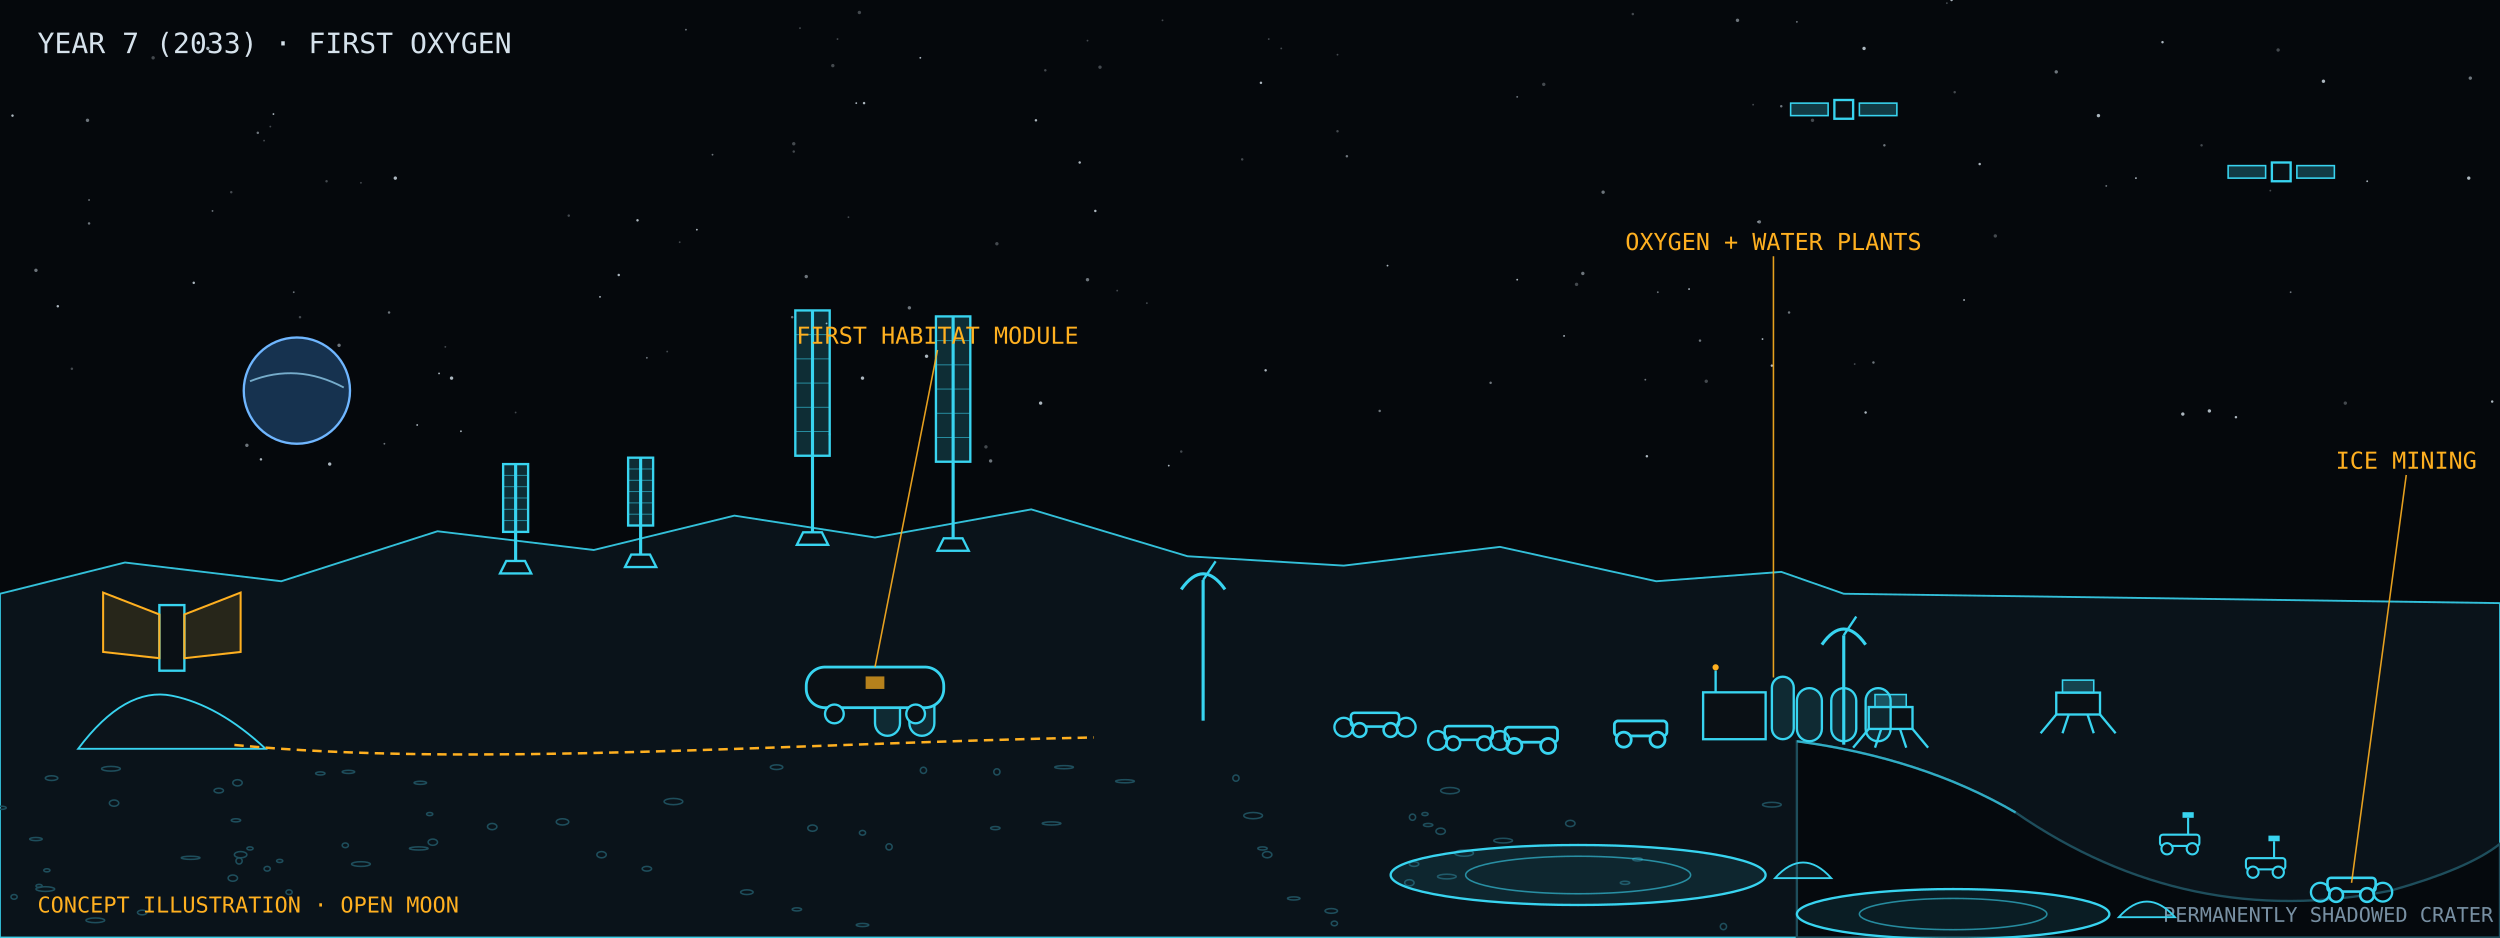
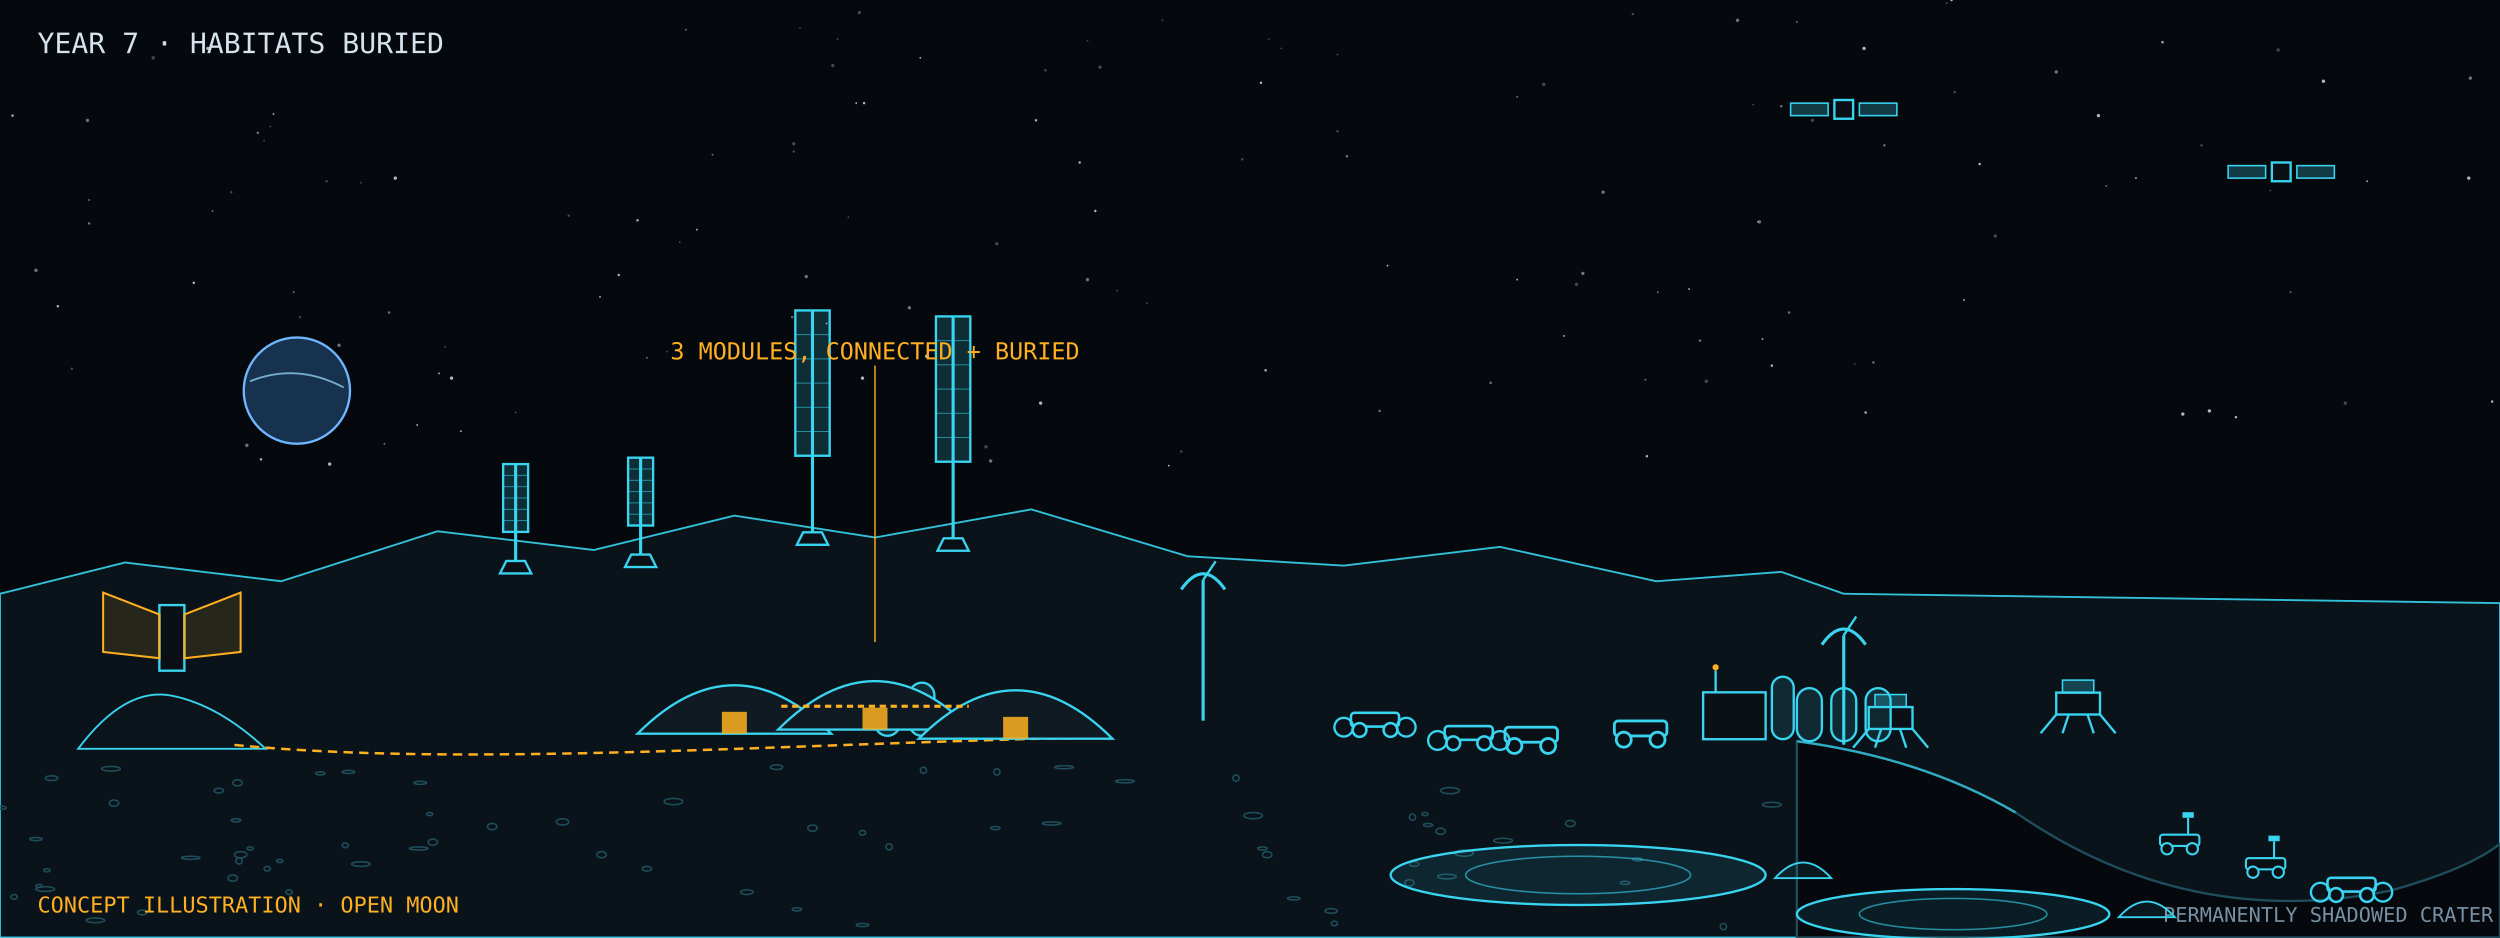
- <svg xmlns="http://www.w3.org/2000/svg" viewBox="0 0 1600 600" width="1600" height="600" role="img" aria-label="Concept illustration of the Open Moon base: YEAR 7 (2033) · FIRST OXYGEN">
+ <svg xmlns="http://www.w3.org/2000/svg" viewBox="0 0 1600 600" width="1600" height="600" role="img" aria-label="Concept illustration of the Open Moon base: YEAR 7 · HABITATS BURIED">
  <rect width="1600" height="600" fill="#05080c" />
  <circle cx="663" cy="77" r="0.8" fill="#d6e2ec" opacity="0.8" />
  <circle cx="98" cy="37" r="1.1" fill="#d6e2ec" opacity="0.3" />
  <circle cx="748" cy="298" r="0.6" fill="#d6e2ec" opacity="0.8" />
  <circle cx="439" cy="19" r="0.6" fill="#d6e2ec" opacity="0.5" />
  <circle cx="856" cy="35" r="0.6" fill="#d6e2ec" opacity="0.3" />
  <circle cx="1128" cy="217" r="0.6" fill="#d6e2ec" opacity="0.8" />
  <circle cx="253" cy="114" r="1.1" fill="#d6e2ec" opacity="0.8" />
  <circle cx="1193" cy="31" r="1.1" fill="#d6e2ec" opacity="0.8" />
  <circle cx="812" cy="25" r="0.6" fill="#d6e2ec" opacity="0.3" />
  <circle cx="1140" cy="68" r="0.8" fill="#d6e2ec" opacity="0.5" />
  <circle cx="295" cy="276" r="0.6" fill="#d6e2ec" opacity="0.8" />
  <circle cx="631" cy="286" r="1.1" fill="#d6e2ec" opacity="0.3" />
  <circle cx="211" cy="297" r="1.1" fill="#d6e2ec" opacity="0.8" />
  <circle cx="384" cy="190" r="0.6" fill="#d6e2ec" opacity="0.8" />
  <circle cx="1458" cy="32" r="1.1" fill="#d6e2ec" opacity="0.3" />
  <circle cx="1267" cy="105" r="0.8" fill="#d6e2ec" opacity="0.8" />
  <circle cx="1088" cy="218" r="0.8" fill="#d6e2ec" opacity="0.5" />
  <circle cx="1199" cy="232" r="0.8" fill="#d6e2ec" opacity="0.5" />
  <circle cx="508" cy="92" r="1.1" fill="#d6e2ec" opacity="0.3" />
  <circle cx="167" cy="294" r="0.8" fill="#d6e2ec" opacity="0.8" />
  <circle cx="1013" cy="175" r="1.1" fill="#d6e2ec" opacity="0.5" />
  <circle cx="589" cy="37" r="0.6" fill="#d6e2ec" opacity="0.8" />
  <circle cx="856" cy="84" r="0.8" fill="#d6e2ec" opacity="0.3" />
  <circle cx="1001" cy="215" r="0.6" fill="#d6e2ec" opacity="0.8" />
  <circle cx="158" cy="285" r="1.1" fill="#d6e2ec" opacity="0.5" />
  <circle cx="696" cy="179" r="1.1" fill="#d6e2ec" opacity="0.5" />
  <circle cx="1187" cy="233" r="0.6" fill="#d6e2ec" opacity="0.3" />
  <circle cx="552" cy="242" r="1.1" fill="#d6e2ec" opacity="0.8" />
  <circle cx="133" cy="31" r="1.1" fill="#d6e2ec" opacity="0.8" />
  <circle cx="634" cy="295" r="1.1" fill="#d6e2ec" opacity="0.5" />
  <circle cx="582" cy="197" r="1.1" fill="#d6e2ec" opacity="0.5" />
  <circle cx="46" cy="236" r="0.8" fill="#d6e2ec" opacity="0.3" />
  <circle cx="1251" cy="59" r="0.8" fill="#d6e2ec" opacity="0.3" />
  <circle cx="446" cy="147" r="0.6" fill="#d6e2ec" opacity="0.8" />
  <circle cx="507" cy="203" r="0.8" fill="#d6e2ec" opacity="0.5" />
  <circle cx="165" cy="85" r="0.8" fill="#d6e2ec" opacity="0.5" />
  <circle cx="1125" cy="142" r="0.6" fill="#d6e2ec" opacity="0.5" />
  <circle cx="1126" cy="142" r="1.1" fill="#d6e2ec" opacity="0.5" />
  <circle cx="734" cy="194" r="0.6" fill="#d6e2ec" opacity="0.3" />
  <circle cx="169" cy="90" r="0.6" fill="#d6e2ec" opacity="0.3" />
  <circle cx="1348" cy="119" r="0.6" fill="#d6e2ec" opacity="0.5" />
  <circle cx="1206" cy="93" r="0.8" fill="#d6e2ec" opacity="0.5" />
  <circle cx="8" cy="74" r="0.8" fill="#d6e2ec" opacity="0.8" />
  <circle cx="756" cy="289" r="0.8" fill="#d6e2ec" opacity="0.3" />
  <circle cx="1414" cy="263" r="1.1" fill="#d6e2ec" opacity="0.8" />
  <circle cx="1384" cy="27" r="0.8" fill="#d6e2ec" opacity="0.8" />
  <circle cx="1145" cy="200" r="0.8" fill="#d6e2ec" opacity="0.5" />
  <circle cx="807" cy="53" r="0.8" fill="#d6e2ec" opacity="0.8" />
  <circle cx="820" cy="31" r="0.6" fill="#d6e2ec" opacity="0.3" />
  <circle cx="427" cy="225" r="0.6" fill="#d6e2ec" opacity="0.3" />
  <circle cx="696" cy="26" r="0.6" fill="#d6e2ec" opacity="0.3" />
  <circle cx="1160" cy="77" r="1.1" fill="#d6e2ec" opacity="0.3" />
  <circle cx="744" cy="13" r="0.6" fill="#d6e2ec" opacity="0.3" />
  <circle cx="1257" cy="192" r="0.6" fill="#d6e2ec" opacity="0.8" />
  <circle cx="516" cy="177" r="1.1" fill="#d6e2ec" opacity="0.5" />
  <circle cx="971" cy="62" r="0.6" fill="#d6e2ec" opacity="0.5" />
  <circle cx="954" cy="245" r="0.8" fill="#d6e2ec" opacity="0.5" />
  <circle cx="175" cy="73" r="0.6" fill="#d6e2ec" opacity="0.8" />
  <circle cx="701" cy="135" r="0.8" fill="#d6e2ec" opacity="0.8" />
  <circle cx="330" cy="264" r="0.6" fill="#d6e2ec" opacity="0.3" />
  <circle cx="1081" cy="185" r="0.6" fill="#d6e2ec" opacity="0.8" />
  <circle cx="1112" cy="13" r="1.1" fill="#d6e2ec" opacity="0.5" />
  <circle cx="1316" cy="46" r="1.1" fill="#d6e2ec" opacity="0.5" />
  <circle cx="1061" cy="187" r="0.6" fill="#d6e2ec" opacity="0.5" />
  <circle cx="1580" cy="114" r="1.1" fill="#d6e2ec" opacity="0.8" />
  <circle cx="1595" cy="257" r="0.8" fill="#d6e2ec" opacity="0.8" />
  <circle cx="456" cy="99" r="0.6" fill="#d6e2ec" opacity="0.5" />
  <circle cx="1515" cy="116" r="0.6" fill="#d6e2ec" opacity="0.8" />
  <circle cx="1009" cy="182" r="1.1" fill="#d6e2ec" opacity="0.3" />
  <circle cx="57" cy="143" r="0.8" fill="#d6e2ec" opacity="0.5" />
  <circle cx="396" cy="176" r="0.8" fill="#d6e2ec" opacity="0.8" />
  <circle cx="715" cy="186" r="0.6" fill="#d6e2ec" opacity="0.3" />
  <circle cx="209" cy="116" r="0.8" fill="#d6e2ec" opacity="0.3" />
  <circle cx="691" cy="104" r="0.8" fill="#d6e2ec" opacity="0.8" />
  <circle cx="1249" cy="0" r="0.8" fill="#d6e2ec" opacity="0.8" />
  <circle cx="704" cy="43" r="1.1" fill="#d6e2ec" opacity="0.3" />
  <circle cx="795" cy="102" r="0.8" fill="#d6e2ec" opacity="0.3" />
  <circle cx="888" cy="170" r="0.6" fill="#d6e2ec" opacity="0.8" />
  <circle cx="810" cy="237" r="0.8" fill="#d6e2ec" opacity="0.8" />
  <circle cx="173" cy="81" r="0.6" fill="#d6e2ec" opacity="0.3" />
  <circle cx="56" cy="77" r="1.1" fill="#d6e2ec" opacity="0.5" />
  <circle cx="1343" cy="74" r="1.1" fill="#d6e2ec" opacity="0.8" />
  <circle cx="971" cy="179" r="0.6" fill="#d6e2ec" opacity="0.8" />
  <circle cx="1122" cy="67" r="0.6" fill="#d6e2ec" opacity="0.3" />
  <circle cx="1487" cy="52" r="1.1" fill="#d6e2ec" opacity="0.8" />
  <circle cx="285" cy="222" r="0.6" fill="#d6e2ec" opacity="0.3" />
  <circle cx="57" cy="128" r="0.6" fill="#d6e2ec" opacity="0.5" />
  <circle cx="1026" cy="123" r="1.1" fill="#d6e2ec" opacity="0.5" />
  <circle cx="531" cy="278" r="0.8" fill="#d6e2ec" opacity="0.3" />
  <circle cx="124" cy="181" r="0.8" fill="#d6e2ec" opacity="0.8" />
  <circle cx="1194" cy="264" r="0.8" fill="#d6e2ec" opacity="0.8" />
  <circle cx="267" cy="272" r="0.6" fill="#d6e2ec" opacity="0.8" />
  <circle cx="1045" cy="9" r="0.8" fill="#d6e2ec" opacity="0.3" />
  <circle cx="1246" cy="2" r="0.6" fill="#d6e2ec" opacity="0.3" />
  <circle cx="289" cy="242" r="1.1" fill="#d6e2ec" opacity="0.8" />
  <circle cx="246" cy="284" r="0.6" fill="#d6e2ec" opacity="0.5" />
  <circle cx="1397" cy="265" r="1.1" fill="#d6e2ec" opacity="0.8" />
  <circle cx="988" cy="54" r="1.1" fill="#d6e2ec" opacity="0.3" />
  <circle cx="508" cy="97" r="0.8" fill="#d6e2ec" opacity="0.3" />
  <circle cx="1581" cy="50" r="1.1" fill="#d6e2ec" opacity="0.5" />
  <circle cx="1150" cy="14" r="0.6" fill="#d6e2ec" opacity="0.5" />
  <circle cx="666" cy="258" r="1.1" fill="#d6e2ec" opacity="0.8" />
  <circle cx="408" cy="141" r="0.8" fill="#d6e2ec" opacity="0.8" />
  <circle cx="1092" cy="244" r="1.1" fill="#d6e2ec" opacity="0.3" />
  <circle cx="1431" cy="267" r="0.8" fill="#d6e2ec" opacity="0.8" />
  <circle cx="414" cy="229" r="0.6" fill="#d6e2ec" opacity="0.5" />
  <circle cx="249" cy="200" r="0.8" fill="#d6e2ec" opacity="0.5" />
  <circle cx="148" cy="123" r="0.8" fill="#d6e2ec" opacity="0.3" />
  <circle cx="435" cy="155" r="0.6" fill="#d6e2ec" opacity="0.3" />
  <circle cx="1466" cy="187" r="0.6" fill="#d6e2ec" opacity="0.5" />
  <circle cx="281" cy="239" r="0.6" fill="#d6e2ec" opacity="0.8" />
  <circle cx="192" cy="203" r="0.8" fill="#d6e2ec" opacity="0.3" />
  <circle cx="1367" cy="114" r="0.6" fill="#d6e2ec" opacity="0.8" />
  <circle cx="883" cy="263" r="0.8" fill="#d6e2ec" opacity="0.5" />
  <circle cx="862" cy="100" r="0.8" fill="#d6e2ec" opacity="0.5" />
  <circle cx="188" cy="187" r="0.6" fill="#d6e2ec" opacity="0.5" />
  <circle cx="1134" cy="234" r="0.8" fill="#d6e2ec" opacity="0.8" />
  <circle cx="37" cy="196" r="0.8" fill="#d6e2ec" opacity="0.8" />
  <circle cx="1277" cy="151" r="1.1" fill="#d6e2ec" opacity="0.3" />
  <circle cx="231" cy="117" r="0.6" fill="#d6e2ec" opacity="0.3" />
  <circle cx="543" cy="139" r="0.6" fill="#d6e2ec" opacity="0.3" />
  <circle cx="553" cy="66" r="0.8" fill="#d6e2ec" opacity="0.8" />
  <circle cx="529" cy="207" r="0.6" fill="#d6e2ec" opacity="0.8" />
  <circle cx="1054" cy="292" r="0.8" fill="#d6e2ec" opacity="0.8" />
  <circle cx="669" cy="45" r="0.8" fill="#d6e2ec" opacity="0.3" />
  <circle cx="1409" cy="93" r="0.8" fill="#d6e2ec" opacity="0.3" />
  <circle cx="550" cy="8" r="1.1" fill="#d6e2ec" opacity="0.3" />
  <circle cx="533" cy="42" r="1.1" fill="#d6e2ec" opacity="0.3" />
  <circle cx="136" cy="135" r="0.6" fill="#d6e2ec" opacity="0.5" />
  <circle cx="23" cy="173" r="1.1" fill="#d6e2ec" opacity="0.5" />
  <circle cx="548" cy="66" r="0.6" fill="#d6e2ec" opacity="0.8" />
  <circle cx="1453" cy="122" r="0.6" fill="#d6e2ec" opacity="0.3" />
  <circle cx="536" cy="25" r="0.6" fill="#d6e2ec" opacity="0.3" />
  <circle cx="638" cy="156" r="1.1" fill="#d6e2ec" opacity="0.3" />
  <circle cx="593" cy="228" r="1.1" fill="#d6e2ec" opacity="0.8" />
  <circle cx="364" cy="138" r="0.8" fill="#d6e2ec" opacity="0.3" />
  <circle cx="512" cy="18" r="0.6" fill="#d6e2ec" opacity="0.3" />
  <circle cx="1501" cy="258" r="1.1" fill="#d6e2ec" opacity="0.3" />
  <circle cx="1053" cy="243" r="0.6" fill="#d6e2ec" opacity="0.5" />
  <circle cx="217" cy="221" r="1.1" fill="#d6e2ec" opacity="0.5" />
  <circle cx="190" cy="250" r="34" fill="#16324f" stroke="#6fb6ff" stroke-width="1.5" />
  <path d="M160 244 Q190 232 220 248" stroke="#9ee0ff" stroke-width="1.2" fill="none" opacity=".7" />
  <path d="M0 380 L80 360 L180 372 L280 340 L380 352 L470 330 L560 344 L660 326 L760 356 L860 362 L960 350 L1060 372 L1140 366 L1180 380 L1600 386 L1600 600 L0 600Z" fill="#0b141c" stroke="#38d4f0" stroke-width="1.2" opacity=".9" />
  <path d="M0 0 470.0 L20 473.2 L40 476.0 L60 478.1 L80 479.3 L100 479.5 L120 478.8 L140 477.5 L160 476.0 L180 474.5 L200 473.4 L220 473.0 L240 473.3 L260 474.3 L280 475.7 L300 477.2 L320 478.5 L340 479.3 L360 479.2 L380 478.2 L400 476.2 L420 473.5 L440 470.3 L460 467.1 L480 464.2 L500 462.0 L520 460.7 L540 460.3 L560 460.9 L580 462.1 L600 463.7 L620 465.2 L640 466.4 L660 467.0 L680 466.8 L700 466.0 L720 464.6 L740 463.1 L760 461.7 L780 460.9 L800 460.9 L820 461.8 L840 463.6 L860 466.3 L880 469.4 L900 472.6 L920 475.6 L940 477.9 L960 479.3 L980 479.8 L1000 479.3 L1020 478.2 L1040 476.6 L1060 475.0 L1080 473.7 L1100 473.1 L1120 473.1 L1140 473.8 L1160 475.1 L1180 476.6 L1200 478.0 L1220 478.9 L1240 479.0 L1260 478.3 L1280 476.5 L1300 474.0 L1320 470.9 L1340 467.7 L1360 464.6 L1380 462.2 L1400 460.7 L1420 460.1 L1440 460.4 L1460 461.5 L1480 463.1 L1500 464.7 L1520 466.1 L1540 466.9 L1560 467.0 L1580 466.4 L1600 465.2 L1600 600 L0 600Z" fill="#0e1922" stroke="#38d4f0" stroke-width="1.5" />
  <ellipse cx="926" cy="561" rx="6" ry="1.5" fill="none" stroke="#1e4e5c" stroke-width="1" />
  <ellipse cx="1040" cy="565" rx="3" ry="1" fill="none" stroke="#1e4e5c" stroke-width="1" />
  <ellipse cx="1048" cy="550" rx="3" ry="1" fill="none" stroke="#1e4e5c" stroke-width="1" />
  <ellipse cx="914" cy="528" rx="3" ry="1" fill="none" stroke="#1e4e5c" stroke-width="1" />
  <ellipse cx="1103" cy="593" rx="2" ry="2" fill="none" stroke="#1e4e5c" stroke-width="1" />
  <ellipse cx="811" cy="547" rx="3" ry="2" fill="none" stroke="#1e4e5c" stroke-width="1" />
  <ellipse cx="30" cy="557" rx="2" ry="1" fill="none" stroke="#1e4e5c" stroke-width="1" />
  <ellipse cx="73" cy="514" rx="3" ry="2" fill="none" stroke="#1e4e5c" stroke-width="1" />
  <ellipse cx="61" cy="589" rx="6" ry="1.5" fill="none" stroke="#1e4e5c" stroke-width="1" />
  <ellipse cx="902" cy="565" rx="3" ry="2" fill="none" stroke="#1e4e5c" stroke-width="1" />
  <ellipse cx="478" cy="571" rx="4" ry="1.5" fill="none" stroke="#1e4e5c" stroke-width="1" />
  <ellipse cx="9" cy="574" rx="2" ry="1.5" fill="none" stroke="#1e4e5c" stroke-width="1" />
  <ellipse cx="569" cy="542" rx="2" ry="2" fill="none" stroke="#1e4e5c" stroke-width="1" />
  <ellipse cx="520" cy="530" rx="3" ry="2" fill="none" stroke="#1e4e5c" stroke-width="1" />
  <ellipse cx="591" cy="493" rx="2" ry="2" fill="none" stroke="#1e4e5c" stroke-width="1" />
  <ellipse cx="221" cy="541" rx="2" ry="1.5" fill="none" stroke="#1e4e5c" stroke-width="1" />
  <ellipse cx="791" cy="498" rx="2" ry="2" fill="none" stroke="#1e4e5c" stroke-width="1" />
  <ellipse cx="1" cy="517" rx="3" ry="1" fill="none" stroke="#1e4e5c" stroke-width="1" />
  <ellipse cx="962" cy="538" rx="6" ry="1.5" fill="none" stroke="#1e4e5c" stroke-width="1" />
  <ellipse cx="149" cy="562" rx="3" ry="2" fill="none" stroke="#1e4e5c" stroke-width="1" />
  <ellipse cx="552" cy="533" rx="2" ry="1.5" fill="none" stroke="#1e4e5c" stroke-width="1" />
  <ellipse cx="681" cy="491" rx="6" ry="1" fill="none" stroke="#1e4e5c" stroke-width="1" />
  <ellipse cx="275" cy="521" rx="2" ry="1" fill="none" stroke="#1e4e5c" stroke-width="1" />
  <ellipse cx="122" cy="549" rx="6" ry="1" fill="none" stroke="#1e4e5c" stroke-width="1" />
  <ellipse cx="385" cy="547" rx="3" ry="2" fill="none" stroke="#1e4e5c" stroke-width="1" />
  <ellipse cx="268" cy="543" rx="6" ry="1" fill="none" stroke="#1e4e5c" stroke-width="1" />
  <ellipse cx="808" cy="543" rx="3" ry="1" fill="none" stroke="#1e4e5c" stroke-width="1" />
  <ellipse cx="552" cy="592" rx="4" ry="1" fill="none" stroke="#1e4e5c" stroke-width="1" />
  <ellipse cx="431" cy="513" rx="6" ry="2" fill="none" stroke="#1e4e5c" stroke-width="1" />
  <ellipse cx="205" cy="495" rx="3" ry="1" fill="none" stroke="#1e4e5c" stroke-width="1" />
  <ellipse cx="904" cy="523" rx="2" ry="2" fill="none" stroke="#1e4e5c" stroke-width="1" />
  <ellipse cx="673" cy="527" rx="6" ry="1" fill="none" stroke="#1e4e5c" stroke-width="1" />
  <ellipse cx="152" cy="501" rx="3" ry="2" fill="none" stroke="#1e4e5c" stroke-width="1" />
  <ellipse cx="497" cy="491" rx="4" ry="1.5" fill="none" stroke="#1e4e5c" stroke-width="1" />
  <ellipse cx="928" cy="506" rx="6" ry="2" fill="none" stroke="#1e4e5c" stroke-width="1" />
  <ellipse cx="277" cy="539" rx="3" ry="2" fill="none" stroke="#1e4e5c" stroke-width="1" />
  <ellipse cx="315" cy="529" rx="3" ry="2" fill="none" stroke="#1e4e5c" stroke-width="1" />
  <ellipse cx="510" cy="582" rx="3" ry="1" fill="none" stroke="#1e4e5c" stroke-width="1" />
  <ellipse cx="1134" cy="515" rx="6" ry="1.5" fill="none" stroke="#1e4e5c" stroke-width="1" />
  <ellipse cx="160" cy="543" rx="2" ry="1" fill="none" stroke="#1e4e5c" stroke-width="1" />
  <ellipse cx="223" cy="494" rx="4" ry="1" fill="none" stroke="#1e4e5c" stroke-width="1" />
  <ellipse cx="802" cy="522" rx="6" ry="2" fill="none" stroke="#1e4e5c" stroke-width="1" />
  <ellipse cx="1005" cy="527" rx="3" ry="2" fill="none" stroke="#1e4e5c" stroke-width="1" />
  <ellipse cx="140" cy="506" rx="3" ry="1.5" fill="none" stroke="#1e4e5c" stroke-width="1" />
  <ellipse cx="151" cy="525" rx="3" ry="1" fill="none" stroke="#1e4e5c" stroke-width="1" />
  <ellipse cx="33" cy="498" rx="4" ry="1.5" fill="none" stroke="#1e4e5c" stroke-width="1" />
  <ellipse cx="912" cy="521" rx="2" ry="1" fill="none" stroke="#1e4e5c" stroke-width="1" />
  <ellipse cx="360" cy="526" rx="4" ry="2" fill="none" stroke="#1e4e5c" stroke-width="1" />
  <ellipse cx="269" cy="501" rx="4" ry="1" fill="none" stroke="#1e4e5c" stroke-width="1" />
  <ellipse cx="922" cy="532" rx="3" ry="2" fill="none" stroke="#1e4e5c" stroke-width="1" />
  <ellipse cx="71" cy="492" rx="6" ry="1.5" fill="none" stroke="#1e4e5c" stroke-width="1" />
  <ellipse cx="638" cy="494" rx="2" ry="2" fill="none" stroke="#1e4e5c" stroke-width="1" />
  <ellipse cx="153" cy="551" rx="2" ry="2" fill="none" stroke="#1e4e5c" stroke-width="1" />
  <ellipse cx="637" cy="530" rx="3" ry="1" fill="none" stroke="#1e4e5c" stroke-width="1" />
  <ellipse cx="154" cy="547" rx="4" ry="2" fill="none" stroke="#1e4e5c" stroke-width="1" />
  <ellipse cx="91" cy="584" rx="3" ry="1.5" fill="none" stroke="#1e4e5c" stroke-width="1" />
  <ellipse cx="720" cy="500" rx="6" ry="1" fill="none" stroke="#1e4e5c" stroke-width="1" />
  <ellipse cx="854" cy="591" rx="2" ry="1.5" fill="none" stroke="#1e4e5c" stroke-width="1" />
  <ellipse cx="29" cy="569" rx="6" ry="1.5" fill="none" stroke="#1e4e5c" stroke-width="1" />
  <ellipse cx="25" cy="567" rx="2" ry="1" fill="none" stroke="#1e4e5c" stroke-width="1" />
  <ellipse cx="185" cy="571" rx="2" ry="1.5" fill="none" stroke="#1e4e5c" stroke-width="1" />
  <ellipse cx="852" cy="583" rx="4" ry="1.5" fill="none" stroke="#1e4e5c" stroke-width="1" />
  <ellipse cx="937" cy="546" rx="6" ry="2" fill="none" stroke="#1e4e5c" stroke-width="1" />
  <ellipse cx="171" cy="556" rx="2" ry="1.5" fill="none" stroke="#1e4e5c" stroke-width="1" />
  <ellipse cx="179" cy="551" rx="2" ry="1" fill="none" stroke="#1e4e5c" stroke-width="1" />
  <ellipse cx="231" cy="553" rx="6" ry="1.5" fill="none" stroke="#1e4e5c" stroke-width="1" />
  <ellipse cx="23" cy="537" rx="4" ry="1" fill="none" stroke="#1e4e5c" stroke-width="1" />
  <ellipse cx="414" cy="556" rx="3" ry="1.5" fill="none" stroke="#1e4e5c" stroke-width="1" />
  <ellipse cx="905" cy="553" rx="3" ry="1.5" fill="none" stroke="#1e4e5c" stroke-width="1" />
  <ellipse cx="828" cy="575" rx="4" ry="1" fill="none" stroke="#1e4e5c" stroke-width="1" />
  <path d="M1150 474.4 Q1230 485.1 1290 520 Q1400 596 1530 570 Q1580 556 1600 540 L1600 600 L1150 600Z" fill="#05090d" stroke="#1e4e5c" stroke-width="1.5" />
  <path d="M1150 474.4 Q1230 485.1 1290 520" fill="none" stroke="#38d4f0" stroke-width="1.5" opacity=".7" />
  <text x="1490" y="590" fill="#7890a3" font-family="Share Tech Mono, monospace" font-size="13" text-anchor="middle">PERMANENTLY SHADOWED CRATER</text>
  <g transform="translate(1210,478.5094) scale(1.0)">
    <path d="M-14 -26 h28 v14 h-28z" fill="#0a1015" stroke="#38d4f0" stroke-width="1.5" />
    <path d="M-14 -12 L-24 0 M14 -12 L24 0 M-6 -12 L-10 0 M6 -12 L10 0" stroke="#38d4f0" stroke-width="1.5" />
    <rect x="-10" y="-34" width="20" height="8" fill="rgba(56,212,240,.25)" stroke="#38d4f0" stroke-width="1" />
  </g>
  <g transform="translate(1330,469.2811) scale(1.0)">
    <path d="M-14 -26 h28 v14 h-28z" fill="#0a1015" stroke="#38d4f0" stroke-width="1.5" />
    <path d="M-14 -12 L-24 0 M14 -12 L24 0 M-6 -12 L-10 0 M6 -12 L10 0" stroke="#38d4f0" stroke-width="1.5" />
    <rect x="-10" y="-34" width="20" height="8" fill="rgba(56,212,240,.25)" stroke="#38d4f0" stroke-width="1" />
  </g>
  <g transform="translate(1395,545) scale(0.9)">
    <rect x="-14" y="-12" width="28" height="8" rx="2" fill="#0a1015" stroke="#38d4f0" stroke-width="1.5" />
    <circle cx="-9" cy="-2" r="4" fill="#0a1015" stroke="#38d4f0" stroke-width="1.5" />
    <circle cx="9" cy="-2" r="4" fill="#0a1015" stroke="#38d4f0" stroke-width="1.5" />
    <line x1="6" y1="-12" x2="6" y2="-24" stroke="#38d4f0" stroke-width="1.5" />
    <rect x="2" y="-28" width="8" height="4" fill="#38d4f0" />
  </g>
  <g transform="translate(1450,560) scale(0.9)">
    <rect x="-14" y="-12" width="28" height="8" rx="2" fill="#0a1015" stroke="#38d4f0" stroke-width="1.5" />
    <circle cx="-9" cy="-2" r="4" fill="#0a1015" stroke="#38d4f0" stroke-width="1.5" />
    <circle cx="9" cy="-2" r="4" fill="#0a1015" stroke="#38d4f0" stroke-width="1.5" />
    <line x1="6" y1="-12" x2="6" y2="-24" stroke="#38d4f0" stroke-width="1.5" />
    <rect x="2" y="-28" width="8" height="4" fill="#38d4f0" />
  </g>
  <g transform="translate(980,479.7992) scale(1.2)">
    <rect x="-14" y="-12" width="28" height="8" rx="2" fill="#0a1015" stroke="#38d4f0" stroke-width="1.5" />
    <circle cx="-9" cy="-2" r="4" fill="#0a1015" stroke="#38d4f0" stroke-width="1.5" />
    <circle cx="9" cy="-2" r="4" fill="#0a1015" stroke="#38d4f0" stroke-width="1.5" />
  </g>
  <g transform="translate(1050,475.7929) scale(1.2)">
    <rect x="-14" y="-12" width="28" height="8" rx="2" fill="#0a1015" stroke="#38d4f0" stroke-width="1.5" />
    <circle cx="-9" cy="-2" r="4" fill="#0a1015" stroke="#38d4f0" stroke-width="1.5" />
    <circle cx="9" cy="-2" r="4" fill="#0a1015" stroke="#38d4f0" stroke-width="1.5" />
  </g>
  <line x1="330" y1="367.016" x2="330" y2="297.016" stroke="#38d4f0" stroke-width="2" />
  <rect x="322.0" y="297.016" width="16" height="43.4" fill="rgba(56,212,240,.18)" stroke="#38d4f0" stroke-width="1.5" />
  <line x1="322.0" y1="304.249" x2="338.0" y2="304.249" stroke="#38d4f0" stroke-width=".6" opacity=".6" />
  <line x1="322.0" y1="311.483" x2="338.0" y2="311.483" stroke="#38d4f0" stroke-width=".6" opacity=".6" />
  <line x1="322.0" y1="318.716" x2="338.0" y2="318.716" stroke="#38d4f0" stroke-width=".6" opacity=".6" />
  <line x1="322.0" y1="325.949" x2="338.0" y2="325.949" stroke="#38d4f0" stroke-width=".6" opacity=".6" />
  <line x1="322.0" y1="333.183" x2="338.0" y2="333.183" stroke="#38d4f0" stroke-width=".6" opacity=".6" />
  <path d="M320 367.016 L340 367.016 L336 359.016 L324 359.016Z" fill="#0a1015" stroke="#38d4f0" stroke-width="1.5" />
  <line x1="770" y1="461.231" x2="770" y2="371.231" stroke="#38d4f0" stroke-width="2" />
  <path d="M756 377.231 Q770 357.231 784 377.231" fill="none" stroke="#38d4f0" stroke-width="2" />
  <line x1="770" y1="371.231" x2="778 " y2="359.231" stroke="#38d4f0" stroke-width="1.5" />
  <g transform="translate(880,469.3911) scale(1.1)">
    <rect x="-14" y="-12" width="28" height="8" rx="2" fill="#0a1015" stroke="#38d4f0" stroke-width="1.5" />
    <circle cx="-9" cy="-2" r="4" fill="#0a1015" stroke="#38d4f0" stroke-width="1.5" />
    <circle cx="9" cy="-2" r="4" fill="#0a1015" stroke="#38d4f0" stroke-width="1.5" />
  </g>
  <circle cx="900" cy="465.391" r="6" fill="none" stroke="#38d4f0" stroke-width="1.5" />
  <circle cx="860" cy="465.391" r="6" fill="none" stroke="#38d4f0" stroke-width="1.5" />
  <g transform="translate(940,477.9077) scale(1.1)">
    <rect x="-14" y="-12" width="28" height="8" rx="2" fill="#0a1015" stroke="#38d4f0" stroke-width="1.5" />
    <circle cx="-9" cy="-2" r="4" fill="#0a1015" stroke="#38d4f0" stroke-width="1.5" />
    <circle cx="9" cy="-2" r="4" fill="#0a1015" stroke="#38d4f0" stroke-width="1.5" />
  </g>
  <circle cx="960" cy="473.908" r="6" fill="none" stroke="#38d4f0" stroke-width="1.5" />
  <circle cx="920" cy="473.908" r="6" fill="none" stroke="#38d4f0" stroke-width="1.5" />
  <line x1="410" y1="362.918" x2="410" y2="292.918" stroke="#38d4f0" stroke-width="2" />
  <rect x="402.0" y="292.918" width="16" height="43.4" fill="rgba(56,212,240,.18)" stroke="#38d4f0" stroke-width="1.5" />
  <line x1="402.0" y1="300.151" x2="418.0" y2="300.151" stroke="#38d4f0" stroke-width=".6" opacity=".6" />
  <line x1="402.0" y1="307.384" x2="418.0" y2="307.384" stroke="#38d4f0" stroke-width=".6" opacity=".6" />
  <line x1="402.0" y1="314.618" x2="418.0" y2="314.618" stroke="#38d4f0" stroke-width=".6" opacity=".6" />
  <line x1="402.0" y1="321.851" x2="418.0" y2="321.851" stroke="#38d4f0" stroke-width=".6" opacity=".6" />
  <line x1="402.0" y1="329.084" x2="418.0" y2="329.084" stroke="#38d4f0" stroke-width=".6" opacity=".6" />
  <path d="M400 362.918 L420 362.918 L416 354.918 L404 354.918Z" fill="#0a1015" stroke="#38d4f0" stroke-width="1.5" />
  <line x1="520" y1="348.676" x2="520" y2="198.676" stroke="#38d4f0" stroke-width="2" />
  <rect x="509.0" y="198.676" width="22" height="93.0" fill="rgba(56,212,240,.18)" stroke="#38d4f0" stroke-width="1.5" />
  <line x1="509.0" y1="214.176" x2="531.0" y2="214.176" stroke="#38d4f0" stroke-width=".6" opacity=".6" />
  <line x1="509.0" y1="229.676" x2="531.0" y2="229.676" stroke="#38d4f0" stroke-width=".6" opacity=".6" />
  <line x1="509.0" y1="245.176" x2="531.0" y2="245.176" stroke="#38d4f0" stroke-width=".6" opacity=".6" />
  <line x1="509.0" y1="260.676" x2="531.0" y2="260.676" stroke="#38d4f0" stroke-width=".6" opacity=".6" />
  <line x1="509.0" y1="276.176" x2="531.0" y2="276.176" stroke="#38d4f0" stroke-width=".6" opacity=".6" />
  <path d="M510 348.676 L530 348.676 L526 340.676 L514 340.676Z" fill="#0a1015" stroke="#38d4f0" stroke-width="1.5" />
  <line x1="610" y1="352.503" x2="610" y2="202.503" stroke="#38d4f0" stroke-width="2" />
  <rect x="599.0" y="202.503" width="22" height="93.0" fill="rgba(56,212,240,.18)" stroke="#38d4f0" stroke-width="1.5" />
  <line x1="599.0" y1="218.003" x2="621.0" y2="218.003" stroke="#38d4f0" stroke-width=".6" opacity=".6" />
  <line x1="599.0" y1="233.503" x2="621.0" y2="233.503" stroke="#38d4f0" stroke-width=".6" opacity=".6" />
  <line x1="599.0" y1="249.003" x2="621.0" y2="249.003" stroke="#38d4f0" stroke-width=".6" opacity=".6" />
  <line x1="599.0" y1="264.503" x2="621.0" y2="264.503" stroke="#38d4f0" stroke-width=".6" opacity=".6" />
  <line x1="599.0" y1="280.003" x2="621.0" y2="280.003" stroke="#38d4f0" stroke-width=".6" opacity=".6" />
  <path d="M600 352.503 L620 352.503 L616 344.503 L604 344.503Z" fill="#0a1015" stroke="#38d4f0" stroke-width="1.5" />
  <rect x="1174" y="64" width="12" height="12" fill="#0a1015" stroke="#38d4f0" stroke-width="1.5" />
  <rect x="1146" y="66" width="24" height="8" fill="rgba(56,212,240,.25)" stroke="#38d4f0" stroke-width="1" />
  <rect x="1190" y="66" width="24" height="8" fill="rgba(56,212,240,.25)" stroke="#38d4f0" stroke-width="1" />
  <rect x="1454" y="104" width="12" height="12" fill="#0a1015" stroke="#38d4f0" stroke-width="1.5" />
  <rect x="1426" y="106" width="24" height="8" fill="rgba(56,212,240,.25)" stroke="#38d4f0" stroke-width="1" />
  <rect x="1470" y="106" width="24" height="8" fill="rgba(56,212,240,.25)" stroke="#38d4f0" stroke-width="1" />
  <ellipse cx="1010" cy="560" rx="120" ry="19.2" fill="rgba(56,212,240,.10)" stroke="#38d4f0" stroke-width="1.5" />
  <ellipse cx="1010" cy="560" rx="72.0" ry="12.0" fill="none" stroke="#38d4f0" stroke-width="1" opacity=".6" />
  <path d="M1136 562 Q1154 542 1172 562Z" fill="rgba(56,212,240,.08)" stroke="#38d4f0" stroke-width="1.2" />
  <line x1="1180" y1="476.584" x2="1180" y2="406.584" stroke="#38d4f0" stroke-width="2" />
  <path d="M1166 412.584 Q1180 392.584 1194 412.584" fill="none" stroke="#38d4f0" stroke-width="2" />
  <line x1="1180" y1="406.584" x2="1188 " y2="394.584" stroke="#38d4f0" stroke-width="1.5" />
  <path d="M50 479.249 Q80 439.249 110 445.249 T170 479.249Z" fill="#0c141b" stroke="#38d4f0" stroke-width="1.2" />
  <rect x="102" y="387.249" width="16" height="42" fill="#0a1015" stroke="#38d4f0" stroke-width="1.5" />
  <path d="M102 393.249 L66 379.249 L66 417.249 L102 421.249Z M118 393.249 L154 379.249 L154 417.249 L118 421.249Z" fill="rgba(255,176,32,.12)" stroke="#ffb020" stroke-width="1.3" />
  <path d="M150 476.774 C300 491.224 500 475.982 700 471.965" fill="none" stroke="#ffb020" stroke-width="1.6" stroke-dasharray="6 4" />
  <ellipse cx="1250" cy="585" rx="100" ry="16.0" fill="rgba(56,212,240,.10)" stroke="#38d4f0" stroke-width="1.5" />
  <ellipse cx="1250" cy="585" rx="60.0" ry="10.0" fill="none" stroke="#38d4f0" stroke-width="1" opacity=".6" />
  <path d="M1356 587 Q1374 567 1392 587Z" fill="rgba(56,212,240,.08)" stroke="#38d4f0" stroke-width="1.2" />
  <rect x="560" y="436.914" width="16" height="34" rx="8" fill="rgba(56,212,240,.12)" stroke="#38d4f0" stroke-width="1.5" />
  <rect x="582" y="436.914" width="16" height="34" rx="8" fill="rgba(56,212,240,.12)" stroke="#38d4f0" stroke-width="1.5" />
  <rect x="1090" y="443.093" width="40" height="30" fill="#0a1015" stroke="#38d4f0" stroke-width="1.5" />
  <rect x="1134" y="433.093" width="14" height="40" rx="7" fill="rgba(56,212,240,.12)" stroke="#38d4f0" stroke-width="1.5" />
  <line x1="1098" y1="443.093" x2="1098" y2="429.093" stroke="#38d4f0" stroke-width="1.5" />
  <circle cx="1098" cy="427.093" r="2" fill="#ffb020" />
  <rect x="1150" y="440.402" width="16" height="34" rx="8" fill="rgba(56,212,240,.12)" stroke="#38d4f0" stroke-width="1.5" />
  <rect x="1172" y="440.402" width="16" height="34" rx="8" fill="rgba(56,212,240,.12)" stroke="#38d4f0" stroke-width="1.5" />
  <rect x="1194" y="440.402" width="16" height="34" rx="8" fill="rgba(56,212,240,.12)" stroke="#38d4f0" stroke-width="1.5" />
  <g transform="translate(1505,575) scale(1.1)">
    <rect x="-14" y="-12" width="28" height="8" rx="2" fill="#0a1015" stroke="#38d4f0" stroke-width="1.5" />
    <circle cx="-9" cy="-2" r="4" fill="#0a1015" stroke="#38d4f0" stroke-width="1.5" />
    <circle cx="9" cy="-2" r="4" fill="#0a1015" stroke="#38d4f0" stroke-width="1.5" />
  </g>
  <circle cx="1525" cy="571" r="6" fill="none" stroke="#38d4f0" stroke-width="1.5" />
  <circle cx="1485" cy="571" r="6" fill="none" stroke="#38d4f0" stroke-width="1.5" />
-   <rect x="516" y="426.914" width="88" height="26" rx="12" fill="#0a1015" stroke="#38d4f0" stroke-width="1.8" />
-   <circle cx="534" cy="456.914" r="6" fill="#0a1015" stroke="#38d4f0" stroke-width="1.5" />
-   <circle cx="586" cy="456.914" r="6" fill="#0a1015" stroke="#38d4f0" stroke-width="1.5" />
-   <rect x="554" y="432.914" width="12" height="8" fill="#ffb020" opacity=".7" />
-   <line x1="1135" y1="433.582" x2="1135" y2="164" stroke="#ffb020" stroke-width="1" opacity=".9" />
-   <text x="1135" y="160" fill="#ffb020" font-family="Share Tech Mono, monospace" font-size="15" text-anchor="middle">OXYGEN + WATER PLANTS</text>
-   <line x1="1505" y1="565" x2="1540" y2="304" stroke="#ffb020" stroke-width="1" opacity=".9" />
-   <text x="1540" y="300" fill="#ffb020" font-family="Share Tech Mono, monospace" font-size="15" text-anchor="middle">ICE MINING</text>
-   <line x1="560" y1="426.914" x2="600" y2="224" stroke="#ffb020" stroke-width="1" opacity=".9" />
-   <text x="600" y="220" fill="#ffb020" font-family="Share Tech Mono, monospace" font-size="15" text-anchor="middle">FIRST HABITAT MODULE</text>
+   <path d="M408 469.569 Q470 407.569 532 469.569Z" fill="#101a22" stroke="#38d4f0" stroke-width="1.5" />
+   <rect x="462" y="455.569" width="16" height="14" fill="#ffb020" opacity=".85" />
+   <path d="M498 466.914 Q560 404.914 622 466.914Z" fill="#101a22" stroke="#38d4f0" stroke-width="1.5" />
+   <rect x="552" y="452.914" width="16" height="14" fill="#ffb020" opacity=".85" />
+   <path d="M588 472.785 Q650 410.785 712 472.785Z" fill="#101a22" stroke="#38d4f0" stroke-width="1.5" />
+   <rect x="642" y="458.785" width="16" height="14" fill="#ffb020" opacity=".85" />
+   <path d="M500 452.0 H620" stroke="#ffb020" stroke-width="2" stroke-dasharray="4 3" />
+   <line x1="560" y1="410.914" x2="560" y2="234" stroke="#ffb020" stroke-width="1" opacity=".9" />
+   <text x="560" y="230" fill="#ffb020" font-family="Share Tech Mono, monospace" font-size="15" text-anchor="middle">3 MODULES, CONNECTED + BURIED</text>
  <text x="24" y="584" fill="#ffb020" font-family="Share Tech Mono, monospace" font-size="14">CONCEPT ILLUSTRATION · OPEN MOON</text>
-   <text x="24" y="34" fill="#d6e2ec" font-family="Share Tech Mono, monospace" font-size="18">YEAR 7 (2033) · FIRST OXYGEN</text>
+   <text x="24" y="34" fill="#d6e2ec" font-family="Share Tech Mono, monospace" font-size="18">YEAR 7 · HABITATS BURIED</text>
</svg>
